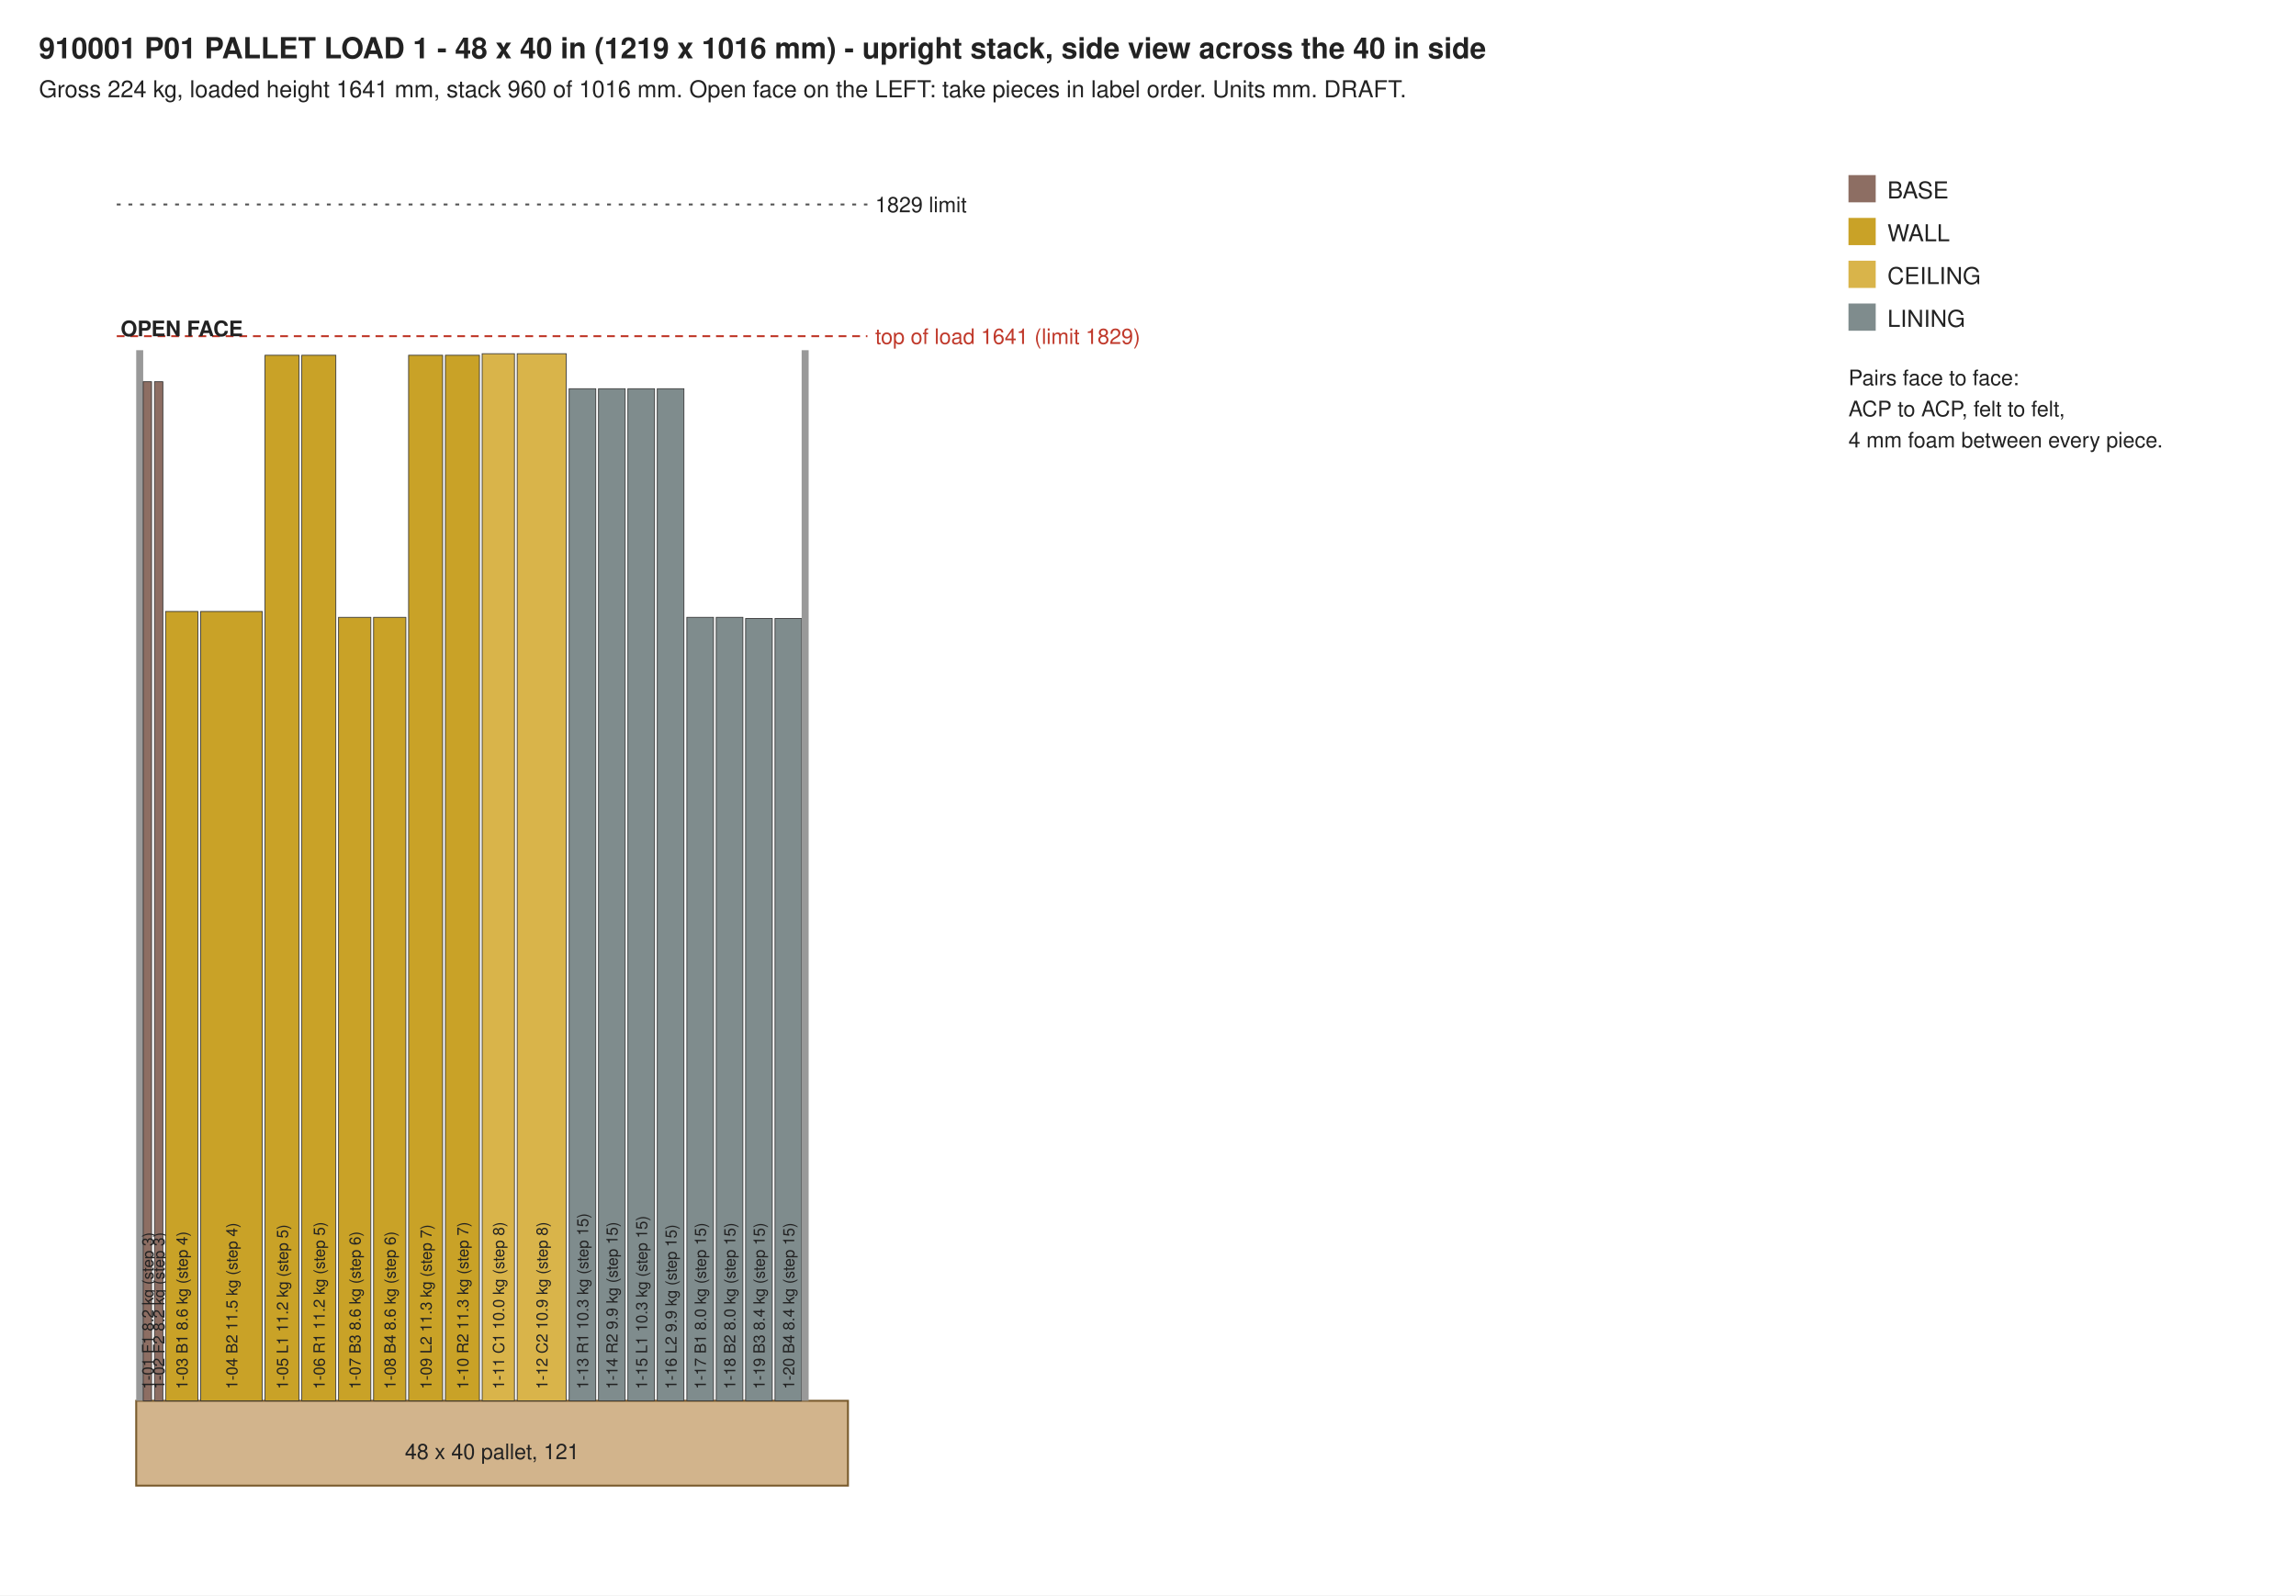
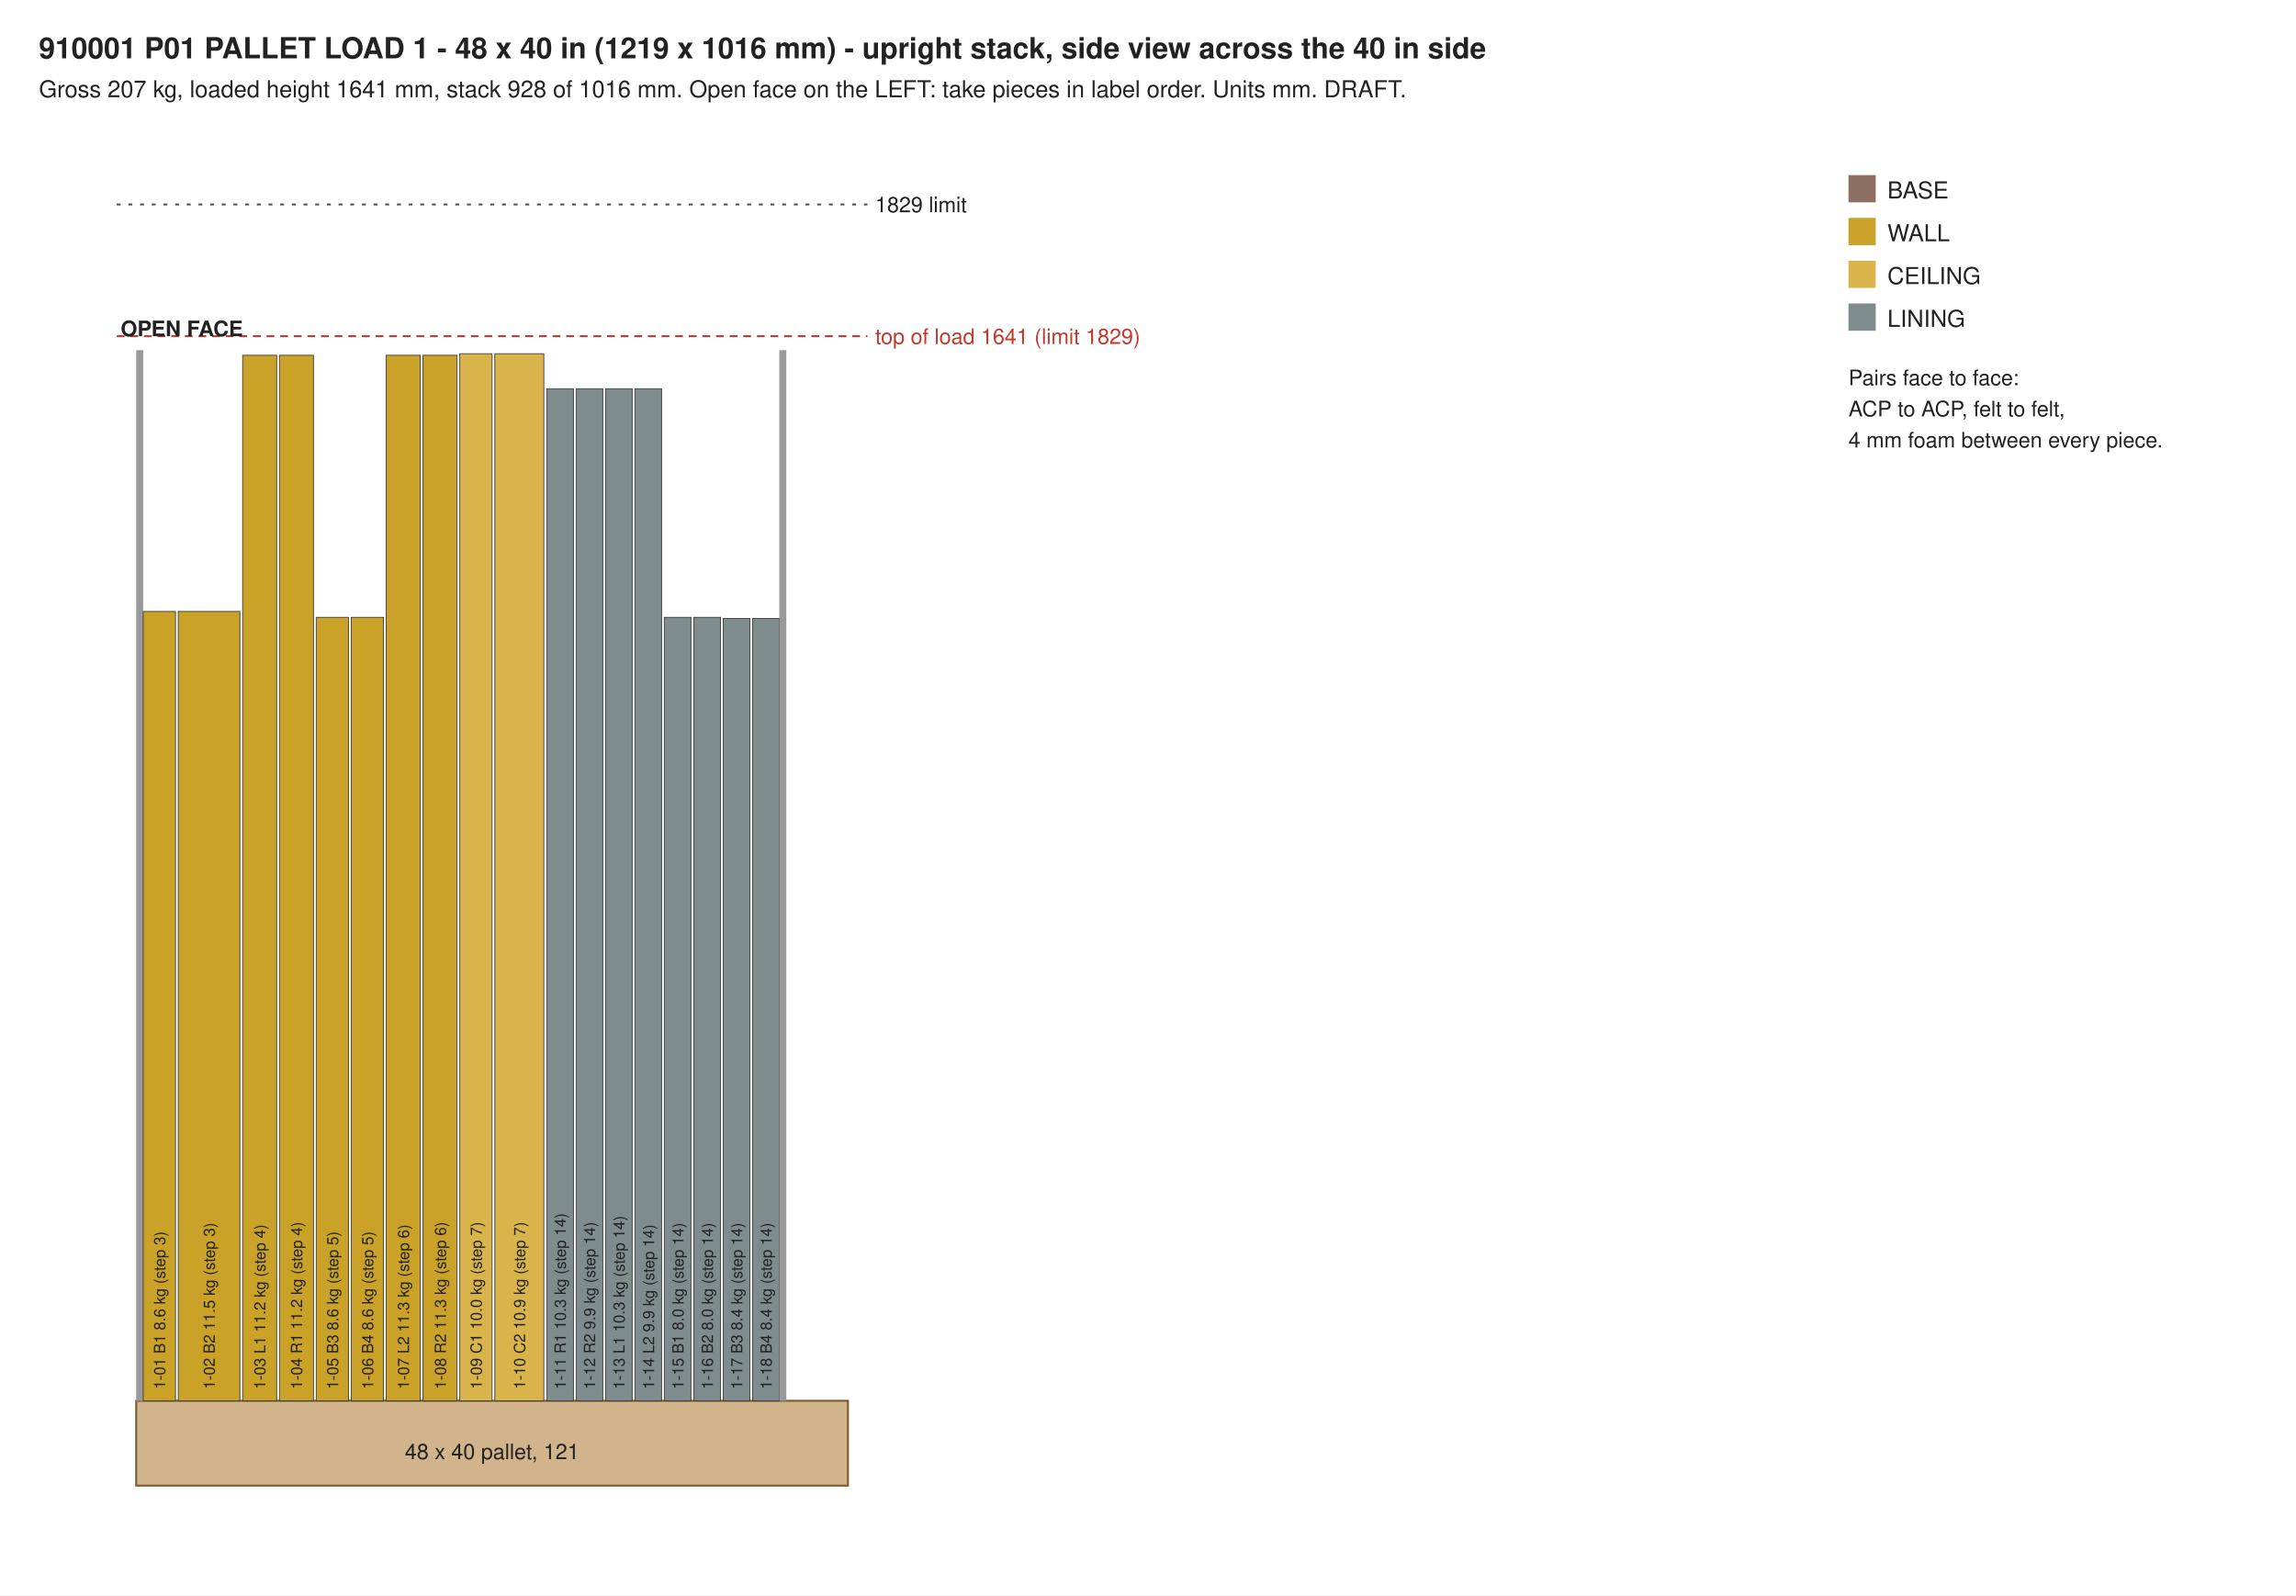
<svg xmlns="http://www.w3.org/2000/svg" width="1180" height="820" viewBox="0 0 1180 820">
  <rect width="1180" height="820" fill="#ffffff" />
  <text x="20.0" y="30.0" font-family="Helvetica, Arial, sans-serif" font-size="15" text-anchor="start" font-weight="bold" fill="#222">910001 P01  PALLET LOAD 1 - 48 x 40 in (1219 x 1016 mm) - upright stack, side view across the 40 in side</text>
-   <text x="20.0" y="50.0" font-family="Helvetica, Arial, sans-serif" font-size="12" text-anchor="start" font-weight="normal" fill="#222">Gross 224 kg, loaded height 1641 mm, stack 960 of 1016 mm. Open face on the LEFT: take pieces in label order. Units mm. DRAFT.</text>
+   <text x="20.0" y="50.0" font-family="Helvetica, Arial, sans-serif" font-size="12" text-anchor="start" font-weight="normal" fill="#222">Gross 207 kg, loaded height 1641 mm, stack 928 of 1016 mm. Open face on the LEFT: take pieces in label order. Units mm. DRAFT.</text>
  <rect x="70" y="720" width="365.8" height="43.6" fill="#d2b48c" stroke="#7a5c2e" />
  <text x="252.9" y="750.0" font-family="Helvetica, Arial, sans-serif" font-size="11" text-anchor="middle" font-weight="normal" fill="#222">48 x 40 pallet, 121</text>
  <rect x="70" y="180.0" width="3.6" height="540.0" fill="#999" />
-   <rect x="73.6" y="196.2" width="4.3" height="523.8" fill="#8d6e63" stroke="#333" stroke-width="0.4" />
-   <g transform="translate(78.8,714.0) rotate(-90)">
-     <text x="0.0" y="0.0" font-family="Helvetica, Arial, sans-serif" font-size="8" text-anchor="start" font-weight="normal" fill="#222">1-01 F1 8.2 kg (step 3)</text>
+   <rect x="73.6" y="314.3" width="16.6" height="405.7" fill="#c9a227" stroke="#333" stroke-width="0.4" />
+   <g transform="translate(84.9,714.0) rotate(-90)">
+     <text x="0.0" y="0.0" font-family="Helvetica, Arial, sans-serif" font-size="8" text-anchor="start" font-weight="normal" fill="#222">1-01 B1 8.6 kg (step 3)</text>
  </g>
-   <rect x="79.4" y="196.2" width="4.3" height="523.8" fill="#8d6e63" stroke="#333" stroke-width="0.4" />
-   <g transform="translate(84.5,714.0) rotate(-90)">
-     <text x="0.0" y="0.0" font-family="Helvetica, Arial, sans-serif" font-size="8" text-anchor="start" font-weight="normal" fill="#222">1-02 F2 8.2 kg (step 3)</text>
+   <rect x="91.6" y="314.3" width="31.7" height="405.7" fill="#c9a227" stroke="#333" stroke-width="0.4" />
+   <g transform="translate(110.4,714.0) rotate(-90)">
+     <text x="0.0" y="0.0" font-family="Helvetica, Arial, sans-serif" font-size="8" text-anchor="start" font-weight="normal" fill="#222">1-02 B2 11.5 kg (step 3)</text>
  </g>
-   <rect x="85.1" y="314.3" width="16.6" height="405.7" fill="#c9a227" stroke="#333" stroke-width="0.4" />
-   <g transform="translate(96.4,714.0) rotate(-90)">
-     <text x="0.0" y="0.0" font-family="Helvetica, Arial, sans-serif" font-size="8" text-anchor="start" font-weight="normal" fill="#222">1-03 B1 8.6 kg (step 4)</text>
+   <rect x="124.7" y="182.6" width="17.5" height="537.4" fill="#c9a227" stroke="#333" stroke-width="0.4" />
+   <g transform="translate(136.4,714.0) rotate(-90)">
+     <text x="0.0" y="0.0" font-family="Helvetica, Arial, sans-serif" font-size="8" text-anchor="start" font-weight="normal" fill="#222">1-03 L1 11.2 kg (step 4)</text>
  </g>
-   <rect x="103.1" y="314.3" width="31.7" height="405.7" fill="#c9a227" stroke="#333" stroke-width="0.4" />
-   <g transform="translate(122.0,714.0) rotate(-90)">
-     <text x="0.0" y="0.0" font-family="Helvetica, Arial, sans-serif" font-size="8" text-anchor="start" font-weight="normal" fill="#222">1-04 B2 11.5 kg (step 4)</text>
+   <rect x="143.6" y="182.6" width="17.5" height="537.4" fill="#c9a227" stroke="#333" stroke-width="0.4" />
+   <g transform="translate(155.3,714.0) rotate(-90)">
+     <text x="0.0" y="0.0" font-family="Helvetica, Arial, sans-serif" font-size="8" text-anchor="start" font-weight="normal" fill="#222">1-04 R1 11.2 kg (step 4)</text>
  </g>
-   <rect x="136.2" y="182.6" width="17.5" height="537.4" fill="#c9a227" stroke="#333" stroke-width="0.4" />
-   <g transform="translate(148.0,714.0) rotate(-90)">
-     <text x="0.0" y="0.0" font-family="Helvetica, Arial, sans-serif" font-size="8" text-anchor="start" font-weight="normal" fill="#222">1-05 L1 11.2 kg (step 5)</text>
+   <rect x="162.5" y="317.3" width="16.6" height="402.7" fill="#c9a227" stroke="#333" stroke-width="0.4" />
+   <g transform="translate(173.8,714.0) rotate(-90)">
+     <text x="0.0" y="0.0" font-family="Helvetica, Arial, sans-serif" font-size="8" text-anchor="start" font-weight="normal" fill="#222">1-05 B3 8.6 kg (step 5)</text>
  </g>
-   <rect x="155.1" y="182.6" width="17.5" height="537.4" fill="#c9a227" stroke="#333" stroke-width="0.4" />
-   <g transform="translate(166.9,714.0) rotate(-90)">
-     <text x="0.0" y="0.0" font-family="Helvetica, Arial, sans-serif" font-size="8" text-anchor="start" font-weight="normal" fill="#222">1-06 R1 11.2 kg (step 5)</text>
+   <rect x="180.5" y="317.3" width="16.6" height="402.7" fill="#c9a227" stroke="#333" stroke-width="0.4" />
+   <g transform="translate(191.8,714.0) rotate(-90)">
+     <text x="0.0" y="0.0" font-family="Helvetica, Arial, sans-serif" font-size="8" text-anchor="start" font-weight="normal" fill="#222">1-06 B4 8.6 kg (step 5)</text>
  </g>
-   <rect x="174.0" y="317.3" width="16.6" height="402.7" fill="#c9a227" stroke="#333" stroke-width="0.4" />
-   <g transform="translate(185.3,714.0) rotate(-90)">
-     <text x="0.0" y="0.0" font-family="Helvetica, Arial, sans-serif" font-size="8" text-anchor="start" font-weight="normal" fill="#222">1-07 B3 8.6 kg (step 6)</text>
+   <rect x="198.5" y="182.6" width="17.5" height="537.4" fill="#c9a227" stroke="#333" stroke-width="0.4" />
+   <g transform="translate(210.2,714.0) rotate(-90)">
+     <text x="0.0" y="0.0" font-family="Helvetica, Arial, sans-serif" font-size="8" text-anchor="start" font-weight="normal" fill="#222">1-07 L2 11.3 kg (step 6)</text>
  </g>
-   <rect x="192.0" y="317.3" width="16.6" height="402.7" fill="#c9a227" stroke="#333" stroke-width="0.4" />
-   <g transform="translate(203.3,714.0) rotate(-90)">
-     <text x="0.0" y="0.0" font-family="Helvetica, Arial, sans-serif" font-size="8" text-anchor="start" font-weight="normal" fill="#222">1-08 B4 8.6 kg (step 6)</text>
+   <rect x="217.4" y="182.6" width="17.5" height="537.4" fill="#c9a227" stroke="#333" stroke-width="0.4" />
+   <g transform="translate(229.2,714.0) rotate(-90)">
+     <text x="0.0" y="0.0" font-family="Helvetica, Arial, sans-serif" font-size="8" text-anchor="start" font-weight="normal" fill="#222">1-08 R2 11.3 kg (step 6)</text>
  </g>
-   <rect x="210.0" y="182.6" width="17.5" height="537.4" fill="#c9a227" stroke="#333" stroke-width="0.4" />
-   <g transform="translate(221.8,714.0) rotate(-90)">
-     <text x="0.0" y="0.0" font-family="Helvetica, Arial, sans-serif" font-size="8" text-anchor="start" font-weight="normal" fill="#222">1-09 L2 11.3 kg (step 7)</text>
+   <rect x="236.3" y="181.8" width="16.6" height="538.2" fill="#d9b44a" stroke="#333" stroke-width="0.4" />
+   <g transform="translate(247.6,714.0) rotate(-90)">
+     <text x="0.0" y="0.0" font-family="Helvetica, Arial, sans-serif" font-size="8" text-anchor="start" font-weight="normal" fill="#222">1-09 C1 10.0 kg (step 7)</text>
  </g>
-   <rect x="228.9" y="182.6" width="17.5" height="537.4" fill="#c9a227" stroke="#333" stroke-width="0.4" />
-   <g transform="translate(240.7,714.0) rotate(-90)">
-     <text x="0.0" y="0.0" font-family="Helvetica, Arial, sans-serif" font-size="8" text-anchor="start" font-weight="normal" fill="#222">1-10 R2 11.3 kg (step 7)</text>
+   <rect x="254.3" y="181.8" width="25.2" height="538.2" fill="#d9b44a" stroke="#333" stroke-width="0.4" />
+   <g transform="translate(269.9,714.0) rotate(-90)">
+     <text x="0.0" y="0.0" font-family="Helvetica, Arial, sans-serif" font-size="8" text-anchor="start" font-weight="normal" fill="#222">1-10 C2 10.9 kg (step 7)</text>
  </g>
-   <rect x="247.8" y="181.8" width="16.6" height="538.2" fill="#d9b44a" stroke="#333" stroke-width="0.4" />
-   <g transform="translate(259.1,714.0) rotate(-90)">
-     <text x="0.0" y="0.0" font-family="Helvetica, Arial, sans-serif" font-size="8" text-anchor="start" font-weight="normal" fill="#222">1-11 C1 10.0 kg (step 8)</text>
+   <rect x="281.0" y="199.8" width="13.7" height="520.2" fill="#7f8c8d" stroke="#333" stroke-width="0.4" />
+   <g transform="translate(290.8,714.0) rotate(-90)">
+     <text x="0.0" y="0.0" font-family="Helvetica, Arial, sans-serif" font-size="8" text-anchor="start" font-weight="normal" fill="#222">1-11 R1 10.3 kg (step 14)</text>
  </g>
-   <rect x="265.8" y="181.8" width="25.2" height="538.2" fill="#d9b44a" stroke="#333" stroke-width="0.4" />
-   <g transform="translate(281.4,714.0) rotate(-90)">
-     <text x="0.0" y="0.0" font-family="Helvetica, Arial, sans-serif" font-size="8" text-anchor="start" font-weight="normal" fill="#222">1-12 C2 10.9 kg (step 8)</text>
+   <rect x="296.1" y="199.8" width="13.7" height="520.2" fill="#7f8c8d" stroke="#333" stroke-width="0.4" />
+   <g transform="translate(305.9,714.0) rotate(-90)">
+     <text x="0.0" y="0.0" font-family="Helvetica, Arial, sans-serif" font-size="8" text-anchor="start" font-weight="normal" fill="#222">1-12 R2 9.9 kg (step 14)</text>
  </g>
-   <rect x="292.5" y="199.8" width="13.7" height="520.2" fill="#7f8c8d" stroke="#333" stroke-width="0.4" />
-   <g transform="translate(302.3,714.0) rotate(-90)">
-     <text x="0.0" y="0.0" font-family="Helvetica, Arial, sans-serif" font-size="8" text-anchor="start" font-weight="normal" fill="#222">1-13 R1 10.3 kg (step 15)</text>
+   <rect x="311.2" y="199.8" width="13.7" height="520.2" fill="#7f8c8d" stroke="#333" stroke-width="0.4" />
+   <g transform="translate(321.0,714.0) rotate(-90)">
+     <text x="0.0" y="0.0" font-family="Helvetica, Arial, sans-serif" font-size="8" text-anchor="start" font-weight="normal" fill="#222">1-13 L1 10.3 kg (step 14)</text>
  </g>
-   <rect x="307.6" y="199.8" width="13.7" height="520.2" fill="#7f8c8d" stroke="#333" stroke-width="0.4" />
-   <g transform="translate(317.4,714.0) rotate(-90)">
-     <text x="0.0" y="0.0" font-family="Helvetica, Arial, sans-serif" font-size="8" text-anchor="start" font-weight="normal" fill="#222">1-14 R2 9.9 kg (step 15)</text>
+   <rect x="326.3" y="199.8" width="13.7" height="520.2" fill="#7f8c8d" stroke="#333" stroke-width="0.4" />
+   <g transform="translate(336.2,714.0) rotate(-90)">
+     <text x="0.0" y="0.0" font-family="Helvetica, Arial, sans-serif" font-size="8" text-anchor="start" font-weight="normal" fill="#222">1-14 L2 9.9 kg (step 14)</text>
  </g>
-   <rect x="322.7" y="199.8" width="13.7" height="520.2" fill="#7f8c8d" stroke="#333" stroke-width="0.4" />
-   <g transform="translate(332.6,714.0) rotate(-90)">
-     <text x="0.0" y="0.0" font-family="Helvetica, Arial, sans-serif" font-size="8" text-anchor="start" font-weight="normal" fill="#222">1-15 L1 10.3 kg (step 15)</text>
+   <rect x="341.4" y="317.3" width="13.7" height="402.7" fill="#7f8c8d" stroke="#333" stroke-width="0.4" />
+   <g transform="translate(351.3,714.0) rotate(-90)">
+     <text x="0.0" y="0.0" font-family="Helvetica, Arial, sans-serif" font-size="8" text-anchor="start" font-weight="normal" fill="#222">1-15 B1 8.0 kg (step 14)</text>
  </g>
-   <rect x="337.8" y="199.8" width="13.7" height="520.2" fill="#7f8c8d" stroke="#333" stroke-width="0.4" />
-   <g transform="translate(347.7,714.0) rotate(-90)">
-     <text x="0.0" y="0.0" font-family="Helvetica, Arial, sans-serif" font-size="8" text-anchor="start" font-weight="normal" fill="#222">1-16 L2 9.9 kg (step 15)</text>
+   <rect x="356.6" y="317.3" width="13.7" height="402.7" fill="#7f8c8d" stroke="#333" stroke-width="0.4" />
+   <g transform="translate(366.4,714.0) rotate(-90)">
+     <text x="0.0" y="0.0" font-family="Helvetica, Arial, sans-serif" font-size="8" text-anchor="start" font-weight="normal" fill="#222">1-16 B2 8.0 kg (step 14)</text>
  </g>
-   <rect x="353.0" y="317.3" width="13.7" height="402.7" fill="#7f8c8d" stroke="#333" stroke-width="0.4" />
-   <g transform="translate(362.8,714.0) rotate(-90)">
-     <text x="0.0" y="0.0" font-family="Helvetica, Arial, sans-serif" font-size="8" text-anchor="start" font-weight="normal" fill="#222">1-17 B1 8.0 kg (step 15)</text>
+   <rect x="371.7" y="317.9" width="13.7" height="402.1" fill="#7f8c8d" stroke="#333" stroke-width="0.4" />
+   <g transform="translate(381.5,714.0) rotate(-90)">
+     <text x="0.0" y="0.0" font-family="Helvetica, Arial, sans-serif" font-size="8" text-anchor="start" font-weight="normal" fill="#222">1-17 B3 8.4 kg (step 14)</text>
  </g>
-   <rect x="368.1" y="317.3" width="13.7" height="402.7" fill="#7f8c8d" stroke="#333" stroke-width="0.4" />
-   <g transform="translate(377.9,714.0) rotate(-90)">
-     <text x="0.0" y="0.0" font-family="Helvetica, Arial, sans-serif" font-size="8" text-anchor="start" font-weight="normal" fill="#222">1-18 B2 8.0 kg (step 15)</text>
+   <rect x="386.8" y="317.9" width="13.7" height="402.1" fill="#7f8c8d" stroke="#333" stroke-width="0.4" />
+   <g transform="translate(396.6,714.0) rotate(-90)">
+     <text x="0.0" y="0.0" font-family="Helvetica, Arial, sans-serif" font-size="8" text-anchor="start" font-weight="normal" fill="#222">1-18 B4 8.4 kg (step 14)</text>
  </g>
-   <rect x="383.2" y="317.9" width="13.7" height="402.1" fill="#7f8c8d" stroke="#333" stroke-width="0.4" />
-   <g transform="translate(393.0,714.0) rotate(-90)">
-     <text x="0.0" y="0.0" font-family="Helvetica, Arial, sans-serif" font-size="8" text-anchor="start" font-weight="normal" fill="#222">1-19 B3 8.4 kg (step 15)</text>
-   </g>
-   <rect x="398.3" y="317.9" width="13.7" height="402.1" fill="#7f8c8d" stroke="#333" stroke-width="0.4" />
-   <g transform="translate(408.2,714.0) rotate(-90)">
-     <text x="0.0" y="0.0" font-family="Helvetica, Arial, sans-serif" font-size="8" text-anchor="start" font-weight="normal" fill="#222">1-20 B4 8.4 kg (step 15)</text>
-   </g>
-   <rect x="412.0" y="180.0" width="3.6" height="540.0" fill="#999" />
+   <rect x="400.5" y="180.0" width="3.6" height="540.0" fill="#999" />
  <line x1="60" y1="172.8" x2="445.8" y2="172.8" stroke="#c0392b" stroke-dasharray="4 3" />
  <text x="449.8" y="176.8" font-family="Helvetica, Arial, sans-serif" font-size="11" text-anchor="start" font-weight="normal" fill="#c0392b">top of load 1641 (limit 1829)</text>
  <line x1="60" y1="105.1" x2="445.8" y2="105.1" stroke="#555" stroke-dasharray="2 4" />
  <text x="449.8" y="109.1" font-family="Helvetica, Arial, sans-serif" font-size="11" text-anchor="start" font-weight="normal" fill="#222">1829 limit</text>
  <text x="62.0" y="172.8" font-family="Helvetica, Arial, sans-serif" font-size="11" text-anchor="start" font-weight="bold" fill="#222">OPEN FACE</text>
  <rect x="950" y="90" width="14" height="14" fill="#8d6e63" />
  <text x="970.0" y="102.0" font-family="Helvetica, Arial, sans-serif" font-size="12" text-anchor="start" font-weight="normal" fill="#222">BASE</text>
  <rect x="950" y="112" width="14" height="14" fill="#c9a227" />
  <text x="970.0" y="124.0" font-family="Helvetica, Arial, sans-serif" font-size="12" text-anchor="start" font-weight="normal" fill="#222">WALL</text>
  <rect x="950" y="134" width="14" height="14" fill="#d9b44a" />
  <text x="970.0" y="146.0" font-family="Helvetica, Arial, sans-serif" font-size="12" text-anchor="start" font-weight="normal" fill="#222">CEILING</text>
  <rect x="950" y="156" width="14" height="14" fill="#7f8c8d" />
  <text x="970.0" y="168.0" font-family="Helvetica, Arial, sans-serif" font-size="12" text-anchor="start" font-weight="normal" fill="#222">LINING</text>
  <text x="950.0" y="198.0" font-family="Helvetica, Arial, sans-serif" font-size="11" text-anchor="start" font-weight="normal" fill="#222">Pairs face to face:</text>
  <text x="950.0" y="214.0" font-family="Helvetica, Arial, sans-serif" font-size="11" text-anchor="start" font-weight="normal" fill="#222">ACP to ACP, felt to felt,</text>
  <text x="950.0" y="230.0" font-family="Helvetica, Arial, sans-serif" font-size="11" text-anchor="start" font-weight="normal" fill="#222">4 mm foam between every piece.</text>
</svg>
